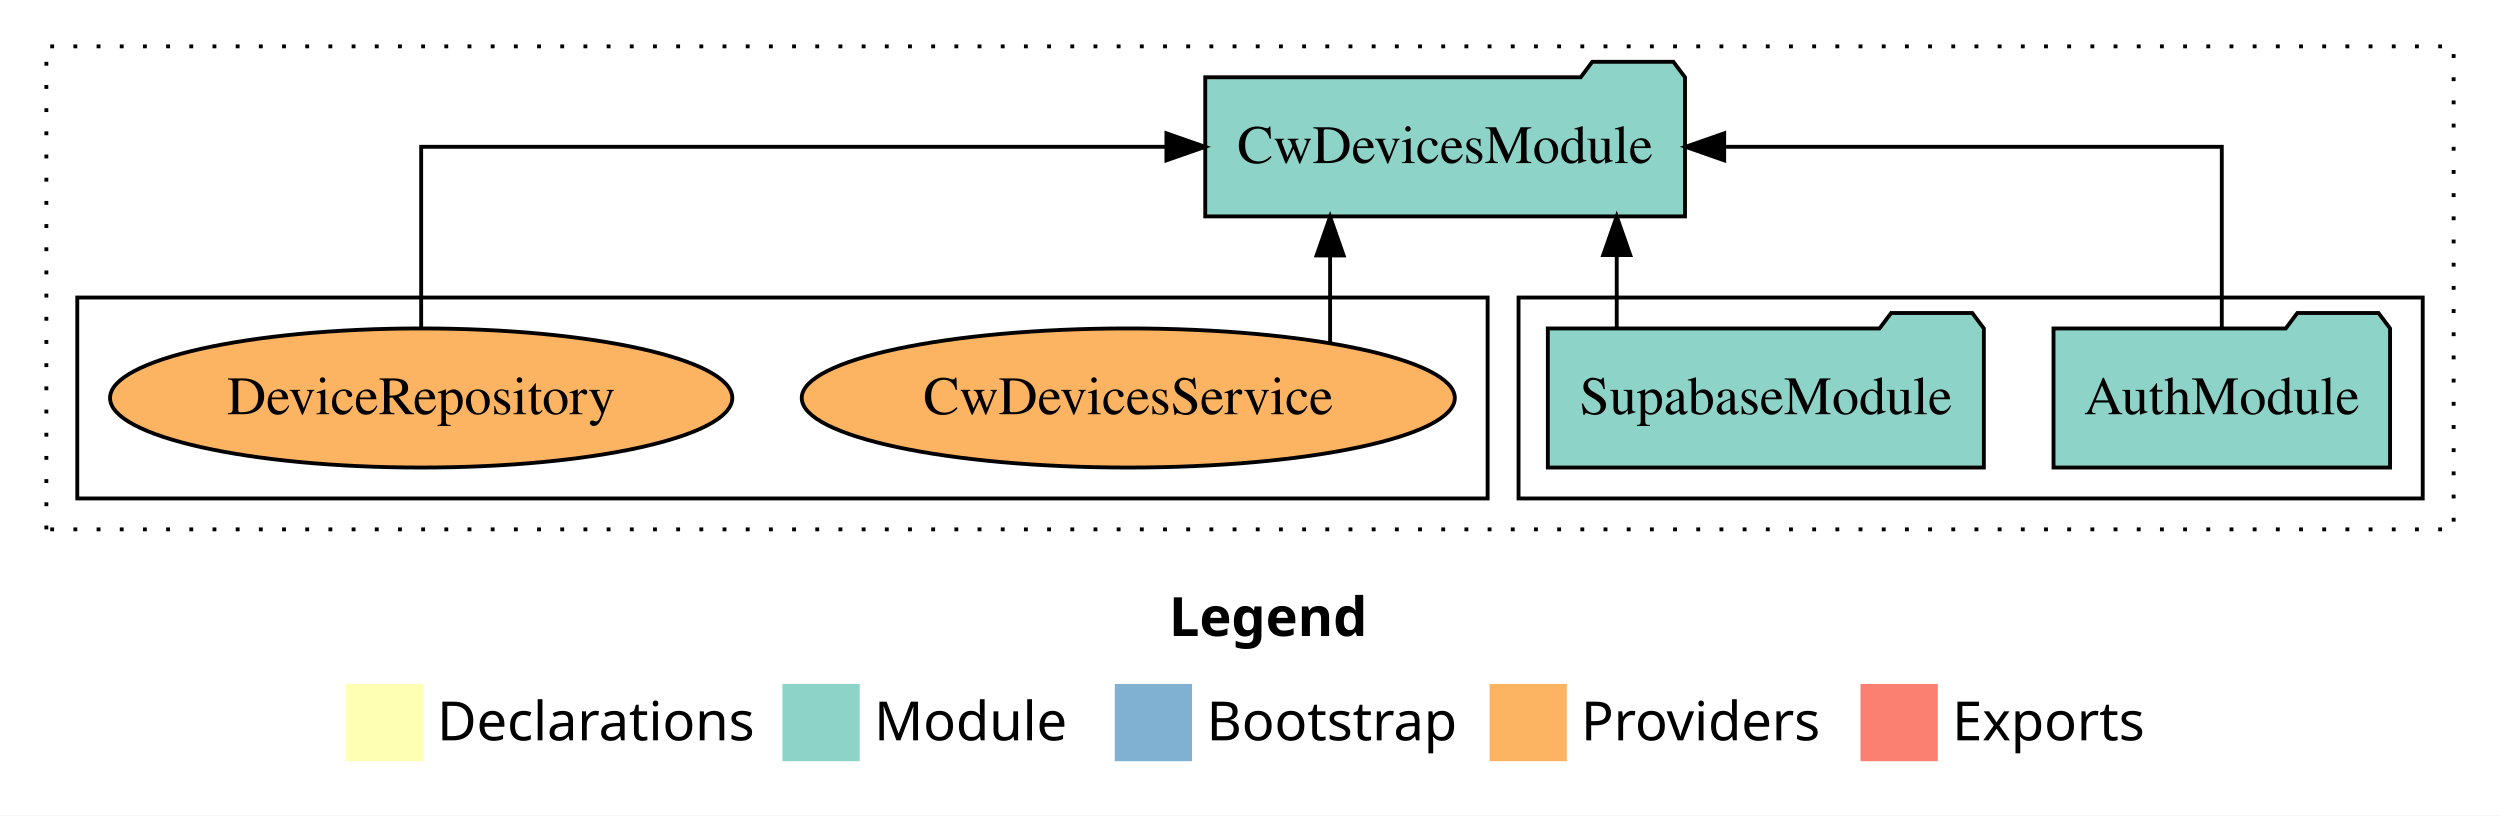
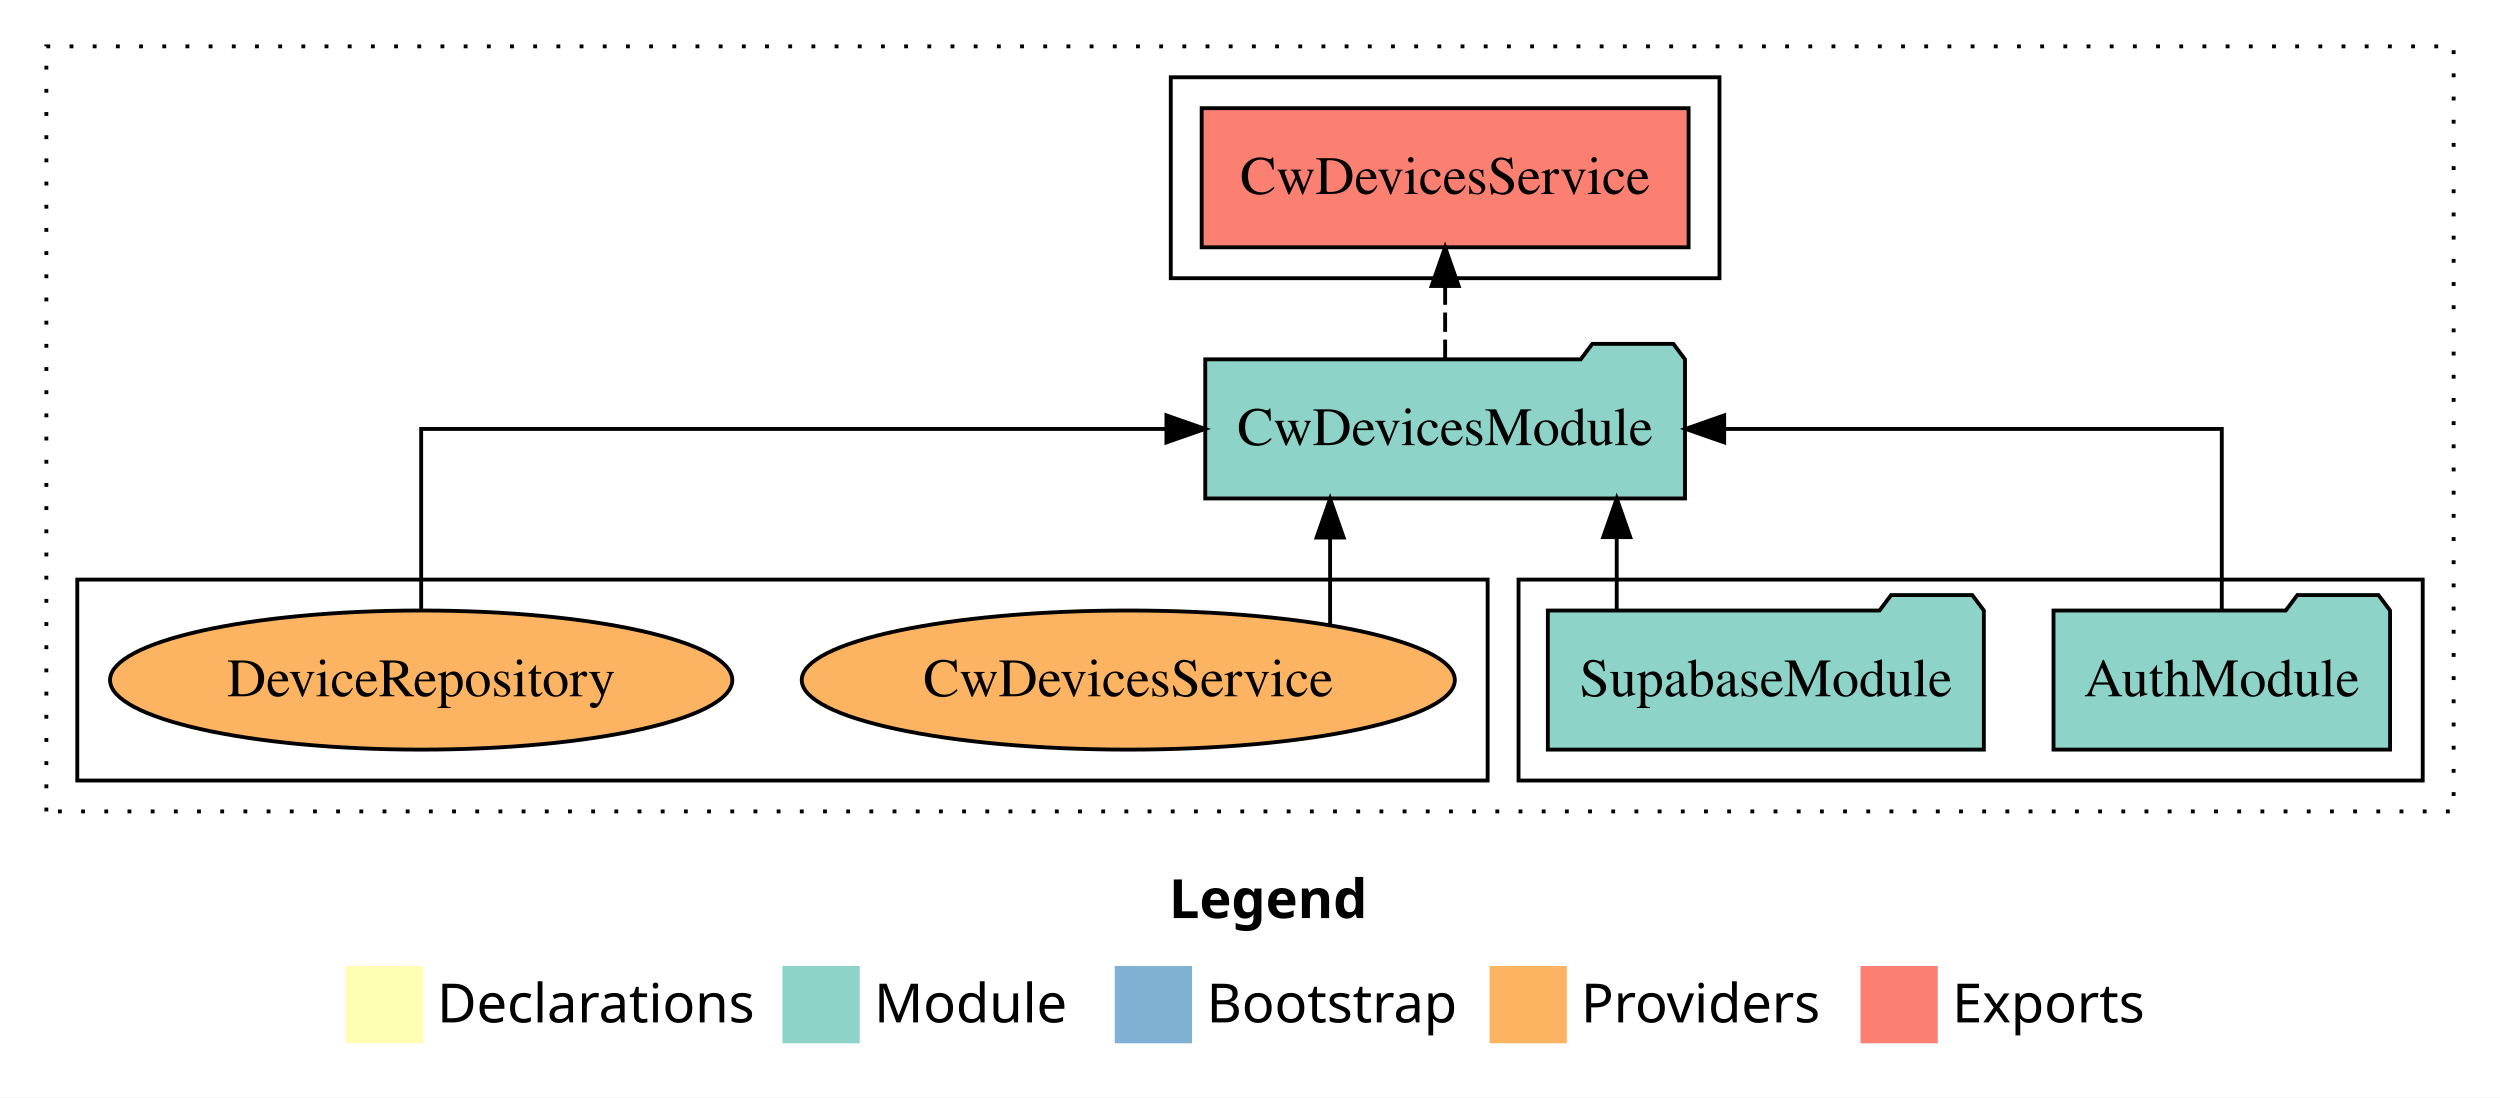
- <svg xmlns="http://www.w3.org/2000/svg" width="647pt" height="211pt" viewBox="0.00 0.00 647.00 211.00">
-   <g id="graph0" class="graph" transform="scale(1 1) rotate(0) translate(4 207)">
-     <polygon fill="white" stroke="transparent" points="-4,4 -4,-207 643,-207 643,4 -4,4" />
+ <svg xmlns="http://www.w3.org/2000/svg" width="647pt" height="284pt" viewBox="0.00 0.00 647.00 284.00">
+   <g id="graph0" class="graph" transform="scale(1 1) rotate(0) translate(4 280)">
+     <polygon fill="white" stroke="transparent" points="-4,4 -4,-280 643,-280 643,4 -4,4" />
    <text text-anchor="start" x="298.51" y="-42.4" font-family="Times-12" font-weight="bold" font-size="14.00">Legend</text>
    <polygon fill="#ffffb3" stroke="transparent" points="85.5,-10 85.5,-30 105.5,-30 105.5,-10 85.5,-10" />
    <text text-anchor="start" x="109.13" y="-15.4" font-family="Times-12" font-size="14.00">  Declarations</text>
    <polygon fill="#8dd3c7" stroke="transparent" points="198.5,-10 198.5,-30 218.5,-30 218.5,-10 198.5,-10" />
    <text text-anchor="start" x="222.23" y="-15.4" font-family="Times-12" font-size="14.00">  Module</text>
    <polygon fill="#80b1d3" stroke="transparent" points="284.5,-10 284.5,-30 304.5,-30 304.5,-10 284.5,-10" />
    <text text-anchor="start" x="308.28" y="-15.4" font-family="Times-12" font-size="14.00">  Bootstrap</text>
    <polygon fill="#fdb462" stroke="transparent" points="381.5,-10 381.5,-30 401.5,-30 401.5,-10 381.5,-10" />
    <text text-anchor="start" x="405.17" y="-15.4" font-family="Times-12" font-size="14.00">  Providers</text>
    <polygon fill="#fb8072" stroke="transparent" points="477.5,-10 477.5,-30 497.5,-30 497.5,-10 477.5,-10" />
    <text text-anchor="start" x="501.23" y="-15.4" font-family="Times-12" font-size="14.00">  Exports</text>
    <g id="clust1" class="cluster">
-       <polygon fill="none" stroke="black" stroke-dasharray="1,5" points="8,-70 8,-195 631,-195 631,-70 8,-70" />
+       <polygon fill="none" stroke="black" stroke-dasharray="1,5" points="8,-70 8,-268 631,-268 631,-70 8,-70" />
    </g>
    <g id="clust3" class="cluster">
      <polygon fill="none" stroke="black" points="389,-78 389,-130 623,-130 623,-78 389,-78" />
    </g>
    <g id="clust6" class="cluster">
      <polygon fill="none" stroke="black" points="16,-78 16,-130 381,-130 381,-78 16,-78" />
+     </g>
+     <g id="clust4" class="cluster">
+       <polygon fill="none" stroke="black" points="299,-208 299,-260 441,-260 441,-208 299,-208" />
    </g>
    <g id="node1" class="node">
      <polygon fill="#8dd3c7" stroke="black" points="614.55,-122 611.55,-126 590.55,-126 587.55,-122 527.45,-122 527.45,-86 614.55,-86 614.55,-122" />
      <text text-anchor="middle" x="571" y="-99.8" font-family="Times,serif" font-size="14.00">AuthModule</text>
    </g>
    <g id="node3" class="node">
      <polygon fill="#8dd3c7" stroke="black" points="432.08,-187 429.08,-191 408.08,-191 405.08,-187 307.92,-187 307.92,-151 432.08,-151 432.08,-187" />
      <text text-anchor="middle" x="370" y="-164.8" font-family="Times,serif" font-size="14.00">CwDevicesModule</text>
    </g>
    <g id="edge1" class="edge">
      <path fill="none" stroke="black" d="M571,-122.11C571,-141.34 571,-169 571,-169 571,-169 442.22,-169 442.22,-169" />
      <polygon fill="black" stroke="black" points="442.22,-165.5 432.22,-169 442.22,-172.5 442.22,-165.5" />
    </g>
    <g id="node2" class="node">
      <polygon fill="#8dd3c7" stroke="black" points="509.42,-122 506.42,-126 485.42,-126 482.42,-122 396.58,-122 396.58,-86 509.42,-86 509.42,-122" />
      <text text-anchor="middle" x="453" y="-99.8" font-family="Times,serif" font-size="14.00">SupabaseModule</text>
    </g>
    <g id="edge2" class="edge">
      <path fill="none" stroke="black" d="M414.41,-122.11C414.41,-122.11 414.41,-140.99 414.41,-140.99" />
      <polygon fill="black" stroke="black" points="410.91,-140.99 414.41,-150.99 417.91,-140.99 410.91,-140.99" />
    </g>
    <g id="node4" class="node">
+       <polygon fill="#fb8072" stroke="black" points="433.01,-252 306.99,-252 306.99,-216 433.01,-216 433.01,-252" />
+       <text text-anchor="middle" x="370" y="-229.8" font-family="Times,serif" font-size="14.00">CwDevicesService </text>
+     </g>
+     <g id="edge3" class="edge">
+       <path fill="none" stroke="black" stroke-dasharray="5,2" d="M370,-187.11C370,-187.11 370,-205.99 370,-205.99" />
+       <polygon fill="black" stroke="black" points="366.5,-205.99 370,-215.99 373.5,-205.99 366.5,-205.99" />
+     </g>
+     <g id="node5" class="node">
      <ellipse fill="#fdb462" stroke="black" cx="288" cy="-104" rx="84.51" ry="18" />
      <text text-anchor="middle" x="288" y="-99.8" font-family="Times,serif" font-size="14.00">CwDevicesService</text>
    </g>
-     <g id="edge3" class="edge">
+     <g id="edge4" class="edge">
      <path fill="none" stroke="black" d="M340.23,-118.43C340.23,-118.43 340.23,-140.89 340.23,-140.89" />
      <polygon fill="black" stroke="black" points="336.73,-140.89 340.23,-150.89 343.73,-140.89 336.73,-140.89" />
    </g>
-     <g id="node5" class="node">
+     <g id="node6" class="node">
      <ellipse fill="#fdb462" stroke="black" cx="105" cy="-104" rx="80.52" ry="18" />
      <text text-anchor="middle" x="105" y="-99.8" font-family="Times,serif" font-size="14.00">DeviceRepository</text>
    </g>
-     <g id="edge4" class="edge">
+     <g id="edge5" class="edge">
      <path fill="none" stroke="black" d="M105,-122.11C105,-141.34 105,-169 105,-169 105,-169 297.87,-169 297.87,-169" />
      <polygon fill="black" stroke="black" points="297.87,-172.5 307.87,-169 297.87,-165.5 297.87,-172.5" />
    </g>
  </g>
</svg>
